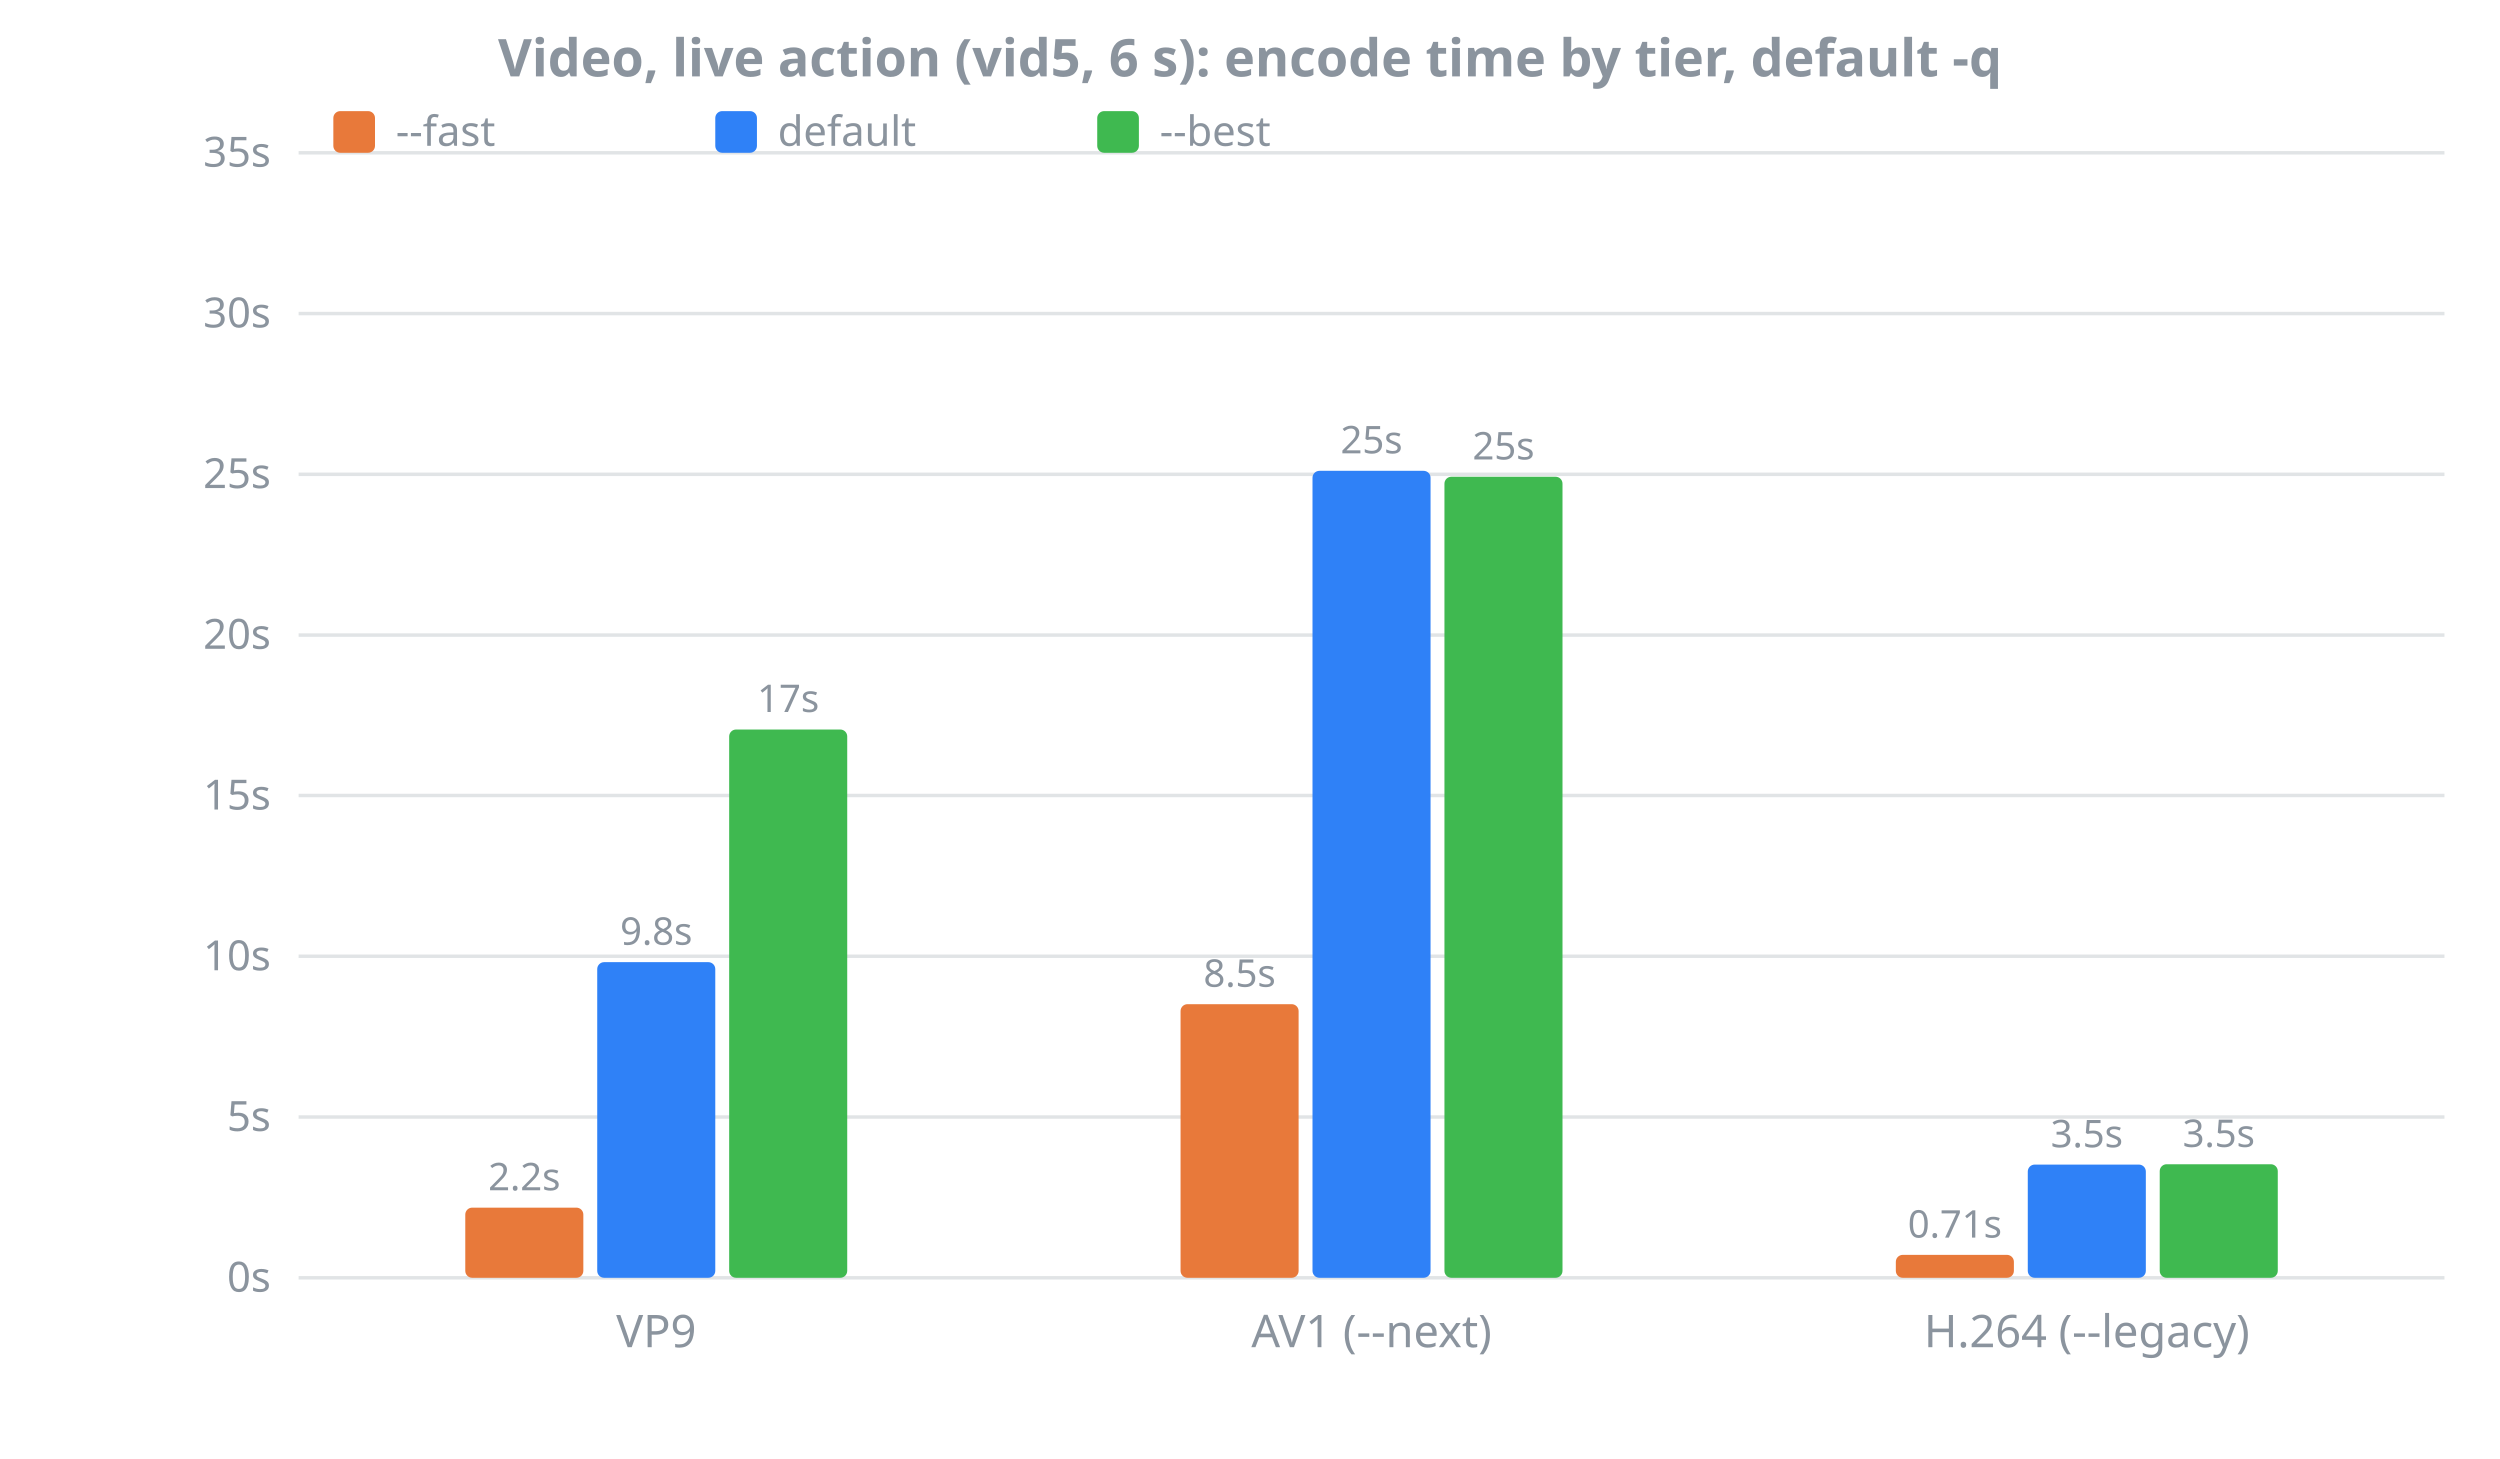
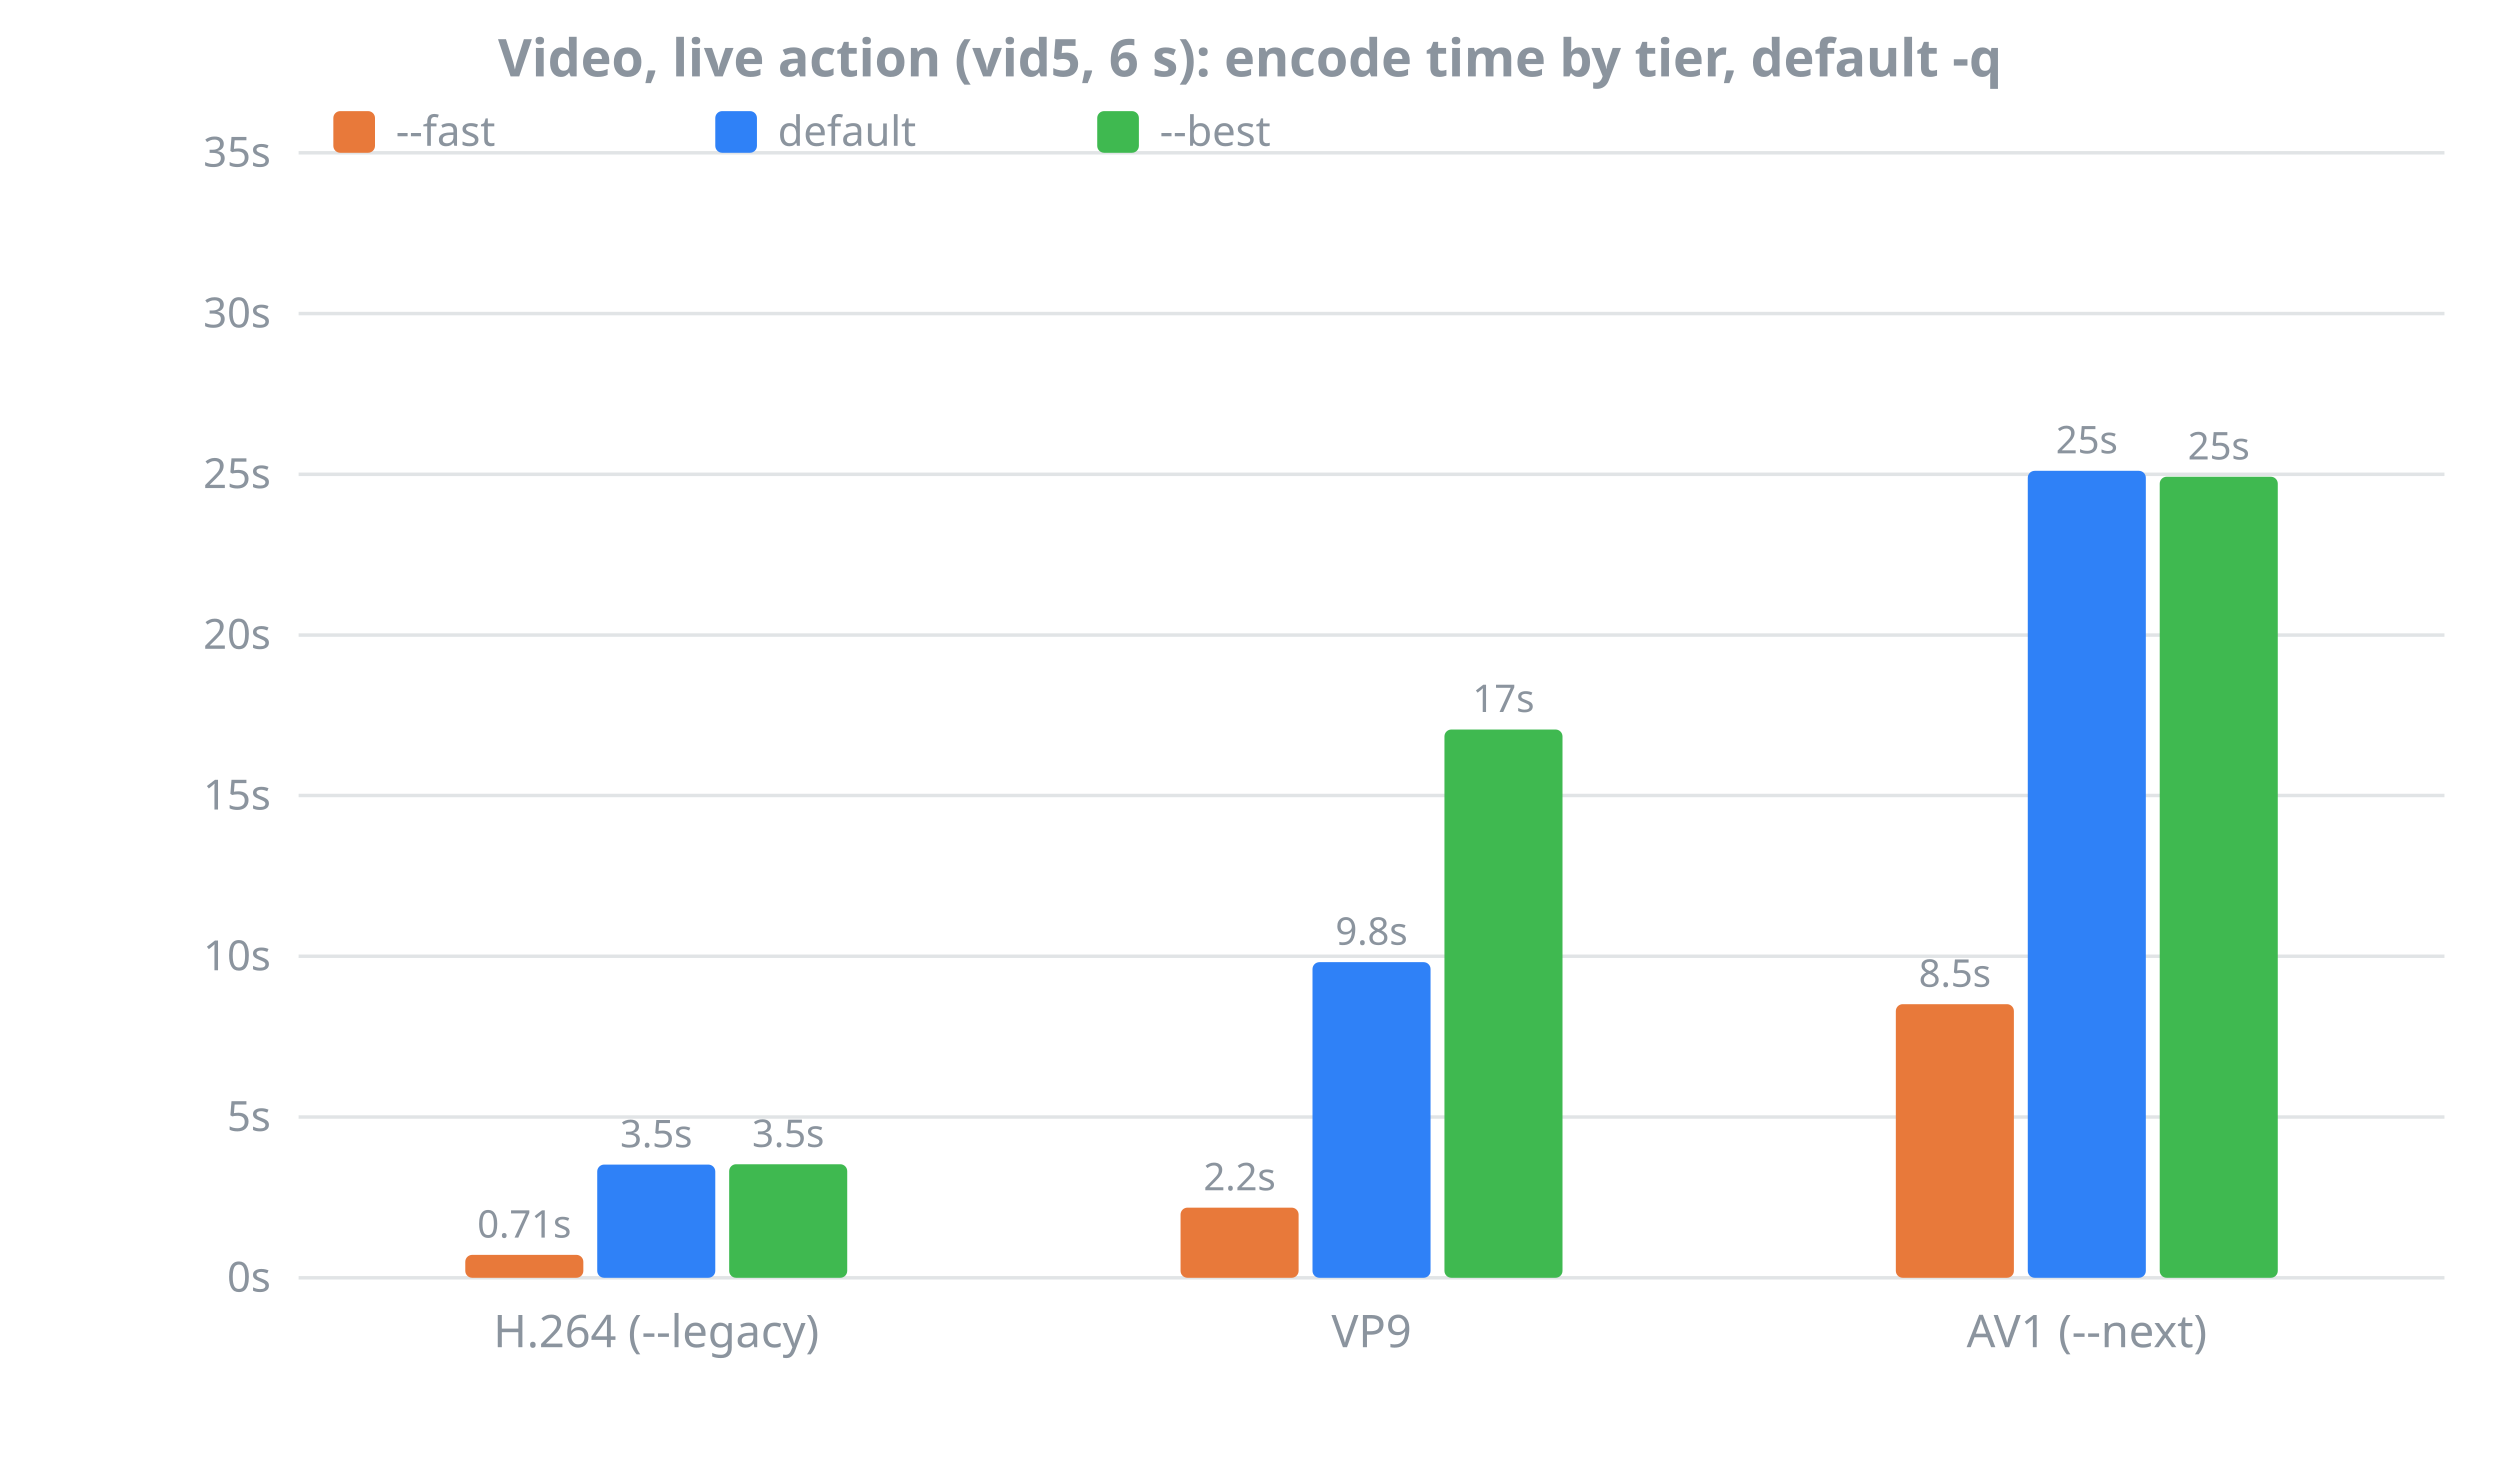
<svg xmlns="http://www.w3.org/2000/svg" viewBox="0 0 720 420" width="720" height="420" font-family="ui-sans-serif,system-ui,sans-serif" font-size="13">
  <text x="360.0" y="22" text-anchor="middle" fill="#8b949e" font-size="15" font-weight="600">Video, live action (vid5, 6 s): encode time by tier, default -q</text>
  <line x1="86" y1="368.0" x2="704" y2="368.0" stroke="#8b949e" stroke-opacity="0.25" />
  <text x="78" y="372.0" text-anchor="end" fill="#8b949e" font-size="12">0s</text>
  <line x1="86" y1="321.7" x2="704" y2="321.7" stroke="#8b949e" stroke-opacity="0.25" />
  <text x="78" y="325.714" text-anchor="end" fill="#8b949e" font-size="12">5s</text>
  <line x1="86" y1="275.4" x2="704" y2="275.4" stroke="#8b949e" stroke-opacity="0.25" />
  <text x="78" y="279.429" text-anchor="end" fill="#8b949e" font-size="12">10s</text>
  <line x1="86" y1="229.1" x2="704" y2="229.1" stroke="#8b949e" stroke-opacity="0.25" />
  <text x="78" y="233.143" text-anchor="end" fill="#8b949e" font-size="12">15s</text>
  <line x1="86" y1="182.9" x2="704" y2="182.9" stroke="#8b949e" stroke-opacity="0.25" />
  <text x="78" y="186.857" text-anchor="end" fill="#8b949e" font-size="12">20s</text>
  <line x1="86" y1="136.6" x2="704" y2="136.6" stroke="#8b949e" stroke-opacity="0.25" />
  <text x="78" y="140.571" text-anchor="end" fill="#8b949e" font-size="12">25s</text>
  <line x1="86" y1="90.3" x2="704" y2="90.3" stroke="#8b949e" stroke-opacity="0.25" />
  <text x="78" y="94.286" text-anchor="end" fill="#8b949e" font-size="12">30s</text>
  <line x1="86" y1="44.0" x2="704" y2="44.0" stroke="#8b949e" stroke-opacity="0.25" />
  <text x="78" y="48.0" text-anchor="end" fill="#8b949e" font-size="12">35s</text>
-   <text x="189.0" y="388" text-anchor="middle" fill="#8b949e" font-size="13">VP9</text>
-   <rect x="134.0" y="347.8" width="34" height="20.2" fill="#e8793a" rx="2" />
-   <text x="151.0" y="342.801" text-anchor="middle" fill="#8b949e" font-size="11">2.2s</text>
-   <rect x="172.0" y="277.1" width="34" height="90.9" fill="#2f81f7" rx="2" />
-   <text x="189.0" y="272.086" text-anchor="middle" fill="#8b949e" font-size="11">9.8s</text>
-   <rect x="210.0" y="210.1" width="34" height="157.9" fill="#3fb950" rx="2" />
-   <text x="227.0" y="205.055" text-anchor="middle" fill="#8b949e" font-size="11">17s</text>
-   <text x="395.0" y="388" text-anchor="middle" fill="#8b949e" font-size="13">AV1 (--next)</text>
-   <rect x="340.0" y="289.2" width="34" height="78.8" fill="#e8793a" rx="2" />
-   <text x="357.0" y="284.194" text-anchor="middle" fill="#8b949e" font-size="11">8.5s</text>
-   <rect x="378.0" y="135.6" width="34" height="232.4" fill="#2f81f7" rx="2" />
-   <text x="395.0" y="130.562" text-anchor="middle" fill="#8b949e" font-size="11">25s</text>
-   <rect x="416.0" y="137.3" width="34" height="230.7" fill="#3fb950" rx="2" />
-   <text x="433.0" y="132.321" text-anchor="middle" fill="#8b949e" font-size="11">25s</text>
-   <text x="601.0" y="388" text-anchor="middle" fill="#8b949e" font-size="13">H.264 (--legacy)</text>
-   <rect x="546.0" y="361.4" width="34" height="6.6" fill="#e8793a" rx="2" />
-   <text x="563.0" y="356.427" text-anchor="middle" fill="#8b949e" font-size="11">0.71s</text>
-   <rect x="584.0" y="335.4" width="34" height="32.6" fill="#2f81f7" rx="2" />
-   <text x="601.0" y="330.415" text-anchor="middle" fill="#8b949e" font-size="11">3.5s</text>
-   <rect x="622.0" y="335.3" width="34" height="32.7" fill="#3fb950" rx="2" />
-   <text x="639.0" y="330.322" text-anchor="middle" fill="#8b949e" font-size="11">3.5s</text>
+   <text x="189.0" y="388" text-anchor="middle" fill="#8b949e" font-size="13">H.264 (--legacy)</text>
+   <rect x="134.0" y="361.4" width="34" height="6.6" fill="#e8793a" rx="2" />
+   <text x="151.0" y="356.427" text-anchor="middle" fill="#8b949e" font-size="11">0.71s</text>
+   <rect x="172.0" y="335.4" width="34" height="32.6" fill="#2f81f7" rx="2" />
+   <text x="189.0" y="330.415" text-anchor="middle" fill="#8b949e" font-size="11">3.5s</text>
+   <rect x="210.0" y="335.3" width="34" height="32.7" fill="#3fb950" rx="2" />
+   <text x="227.0" y="330.322" text-anchor="middle" fill="#8b949e" font-size="11">3.5s</text>
+   <text x="395.0" y="388" text-anchor="middle" fill="#8b949e" font-size="13">VP9</text>
+   <rect x="340.0" y="347.8" width="34" height="20.2" fill="#e8793a" rx="2" />
+   <text x="357.0" y="342.801" text-anchor="middle" fill="#8b949e" font-size="11">2.2s</text>
+   <rect x="378.0" y="277.1" width="34" height="90.9" fill="#2f81f7" rx="2" />
+   <text x="395.0" y="272.086" text-anchor="middle" fill="#8b949e" font-size="11">9.8s</text>
+   <rect x="416.0" y="210.1" width="34" height="157.9" fill="#3fb950" rx="2" />
+   <text x="433.0" y="205.055" text-anchor="middle" fill="#8b949e" font-size="11">17s</text>
+   <text x="601.0" y="388" text-anchor="middle" fill="#8b949e" font-size="13">AV1 (--next)</text>
+   <rect x="546.0" y="289.2" width="34" height="78.8" fill="#e8793a" rx="2" />
+   <text x="563.0" y="284.194" text-anchor="middle" fill="#8b949e" font-size="11">8.5s</text>
+   <rect x="584.0" y="135.6" width="34" height="232.4" fill="#2f81f7" rx="2" />
+   <text x="601.0" y="130.562" text-anchor="middle" fill="#8b949e" font-size="11">25s</text>
+   <rect x="622.0" y="137.3" width="34" height="230.7" fill="#3fb950" rx="2" />
+   <text x="639.0" y="132.321" text-anchor="middle" fill="#8b949e" font-size="11">25s</text>
  <rect x="96" y="32" width="12" height="12" fill="#e8793a" rx="2" />
  <text x="114" y="42" text-anchor="start" fill="#8b949e" font-size="12">--fast</text>
  <rect x="206" y="32" width="12" height="12" fill="#2f81f7" rx="2" />
  <text x="224" y="42" text-anchor="start" fill="#8b949e" font-size="12">default</text>
  <rect x="316" y="32" width="12" height="12" fill="#3fb950" rx="2" />
  <text x="334" y="42" text-anchor="start" fill="#8b949e" font-size="12">--best</text>
</svg>
